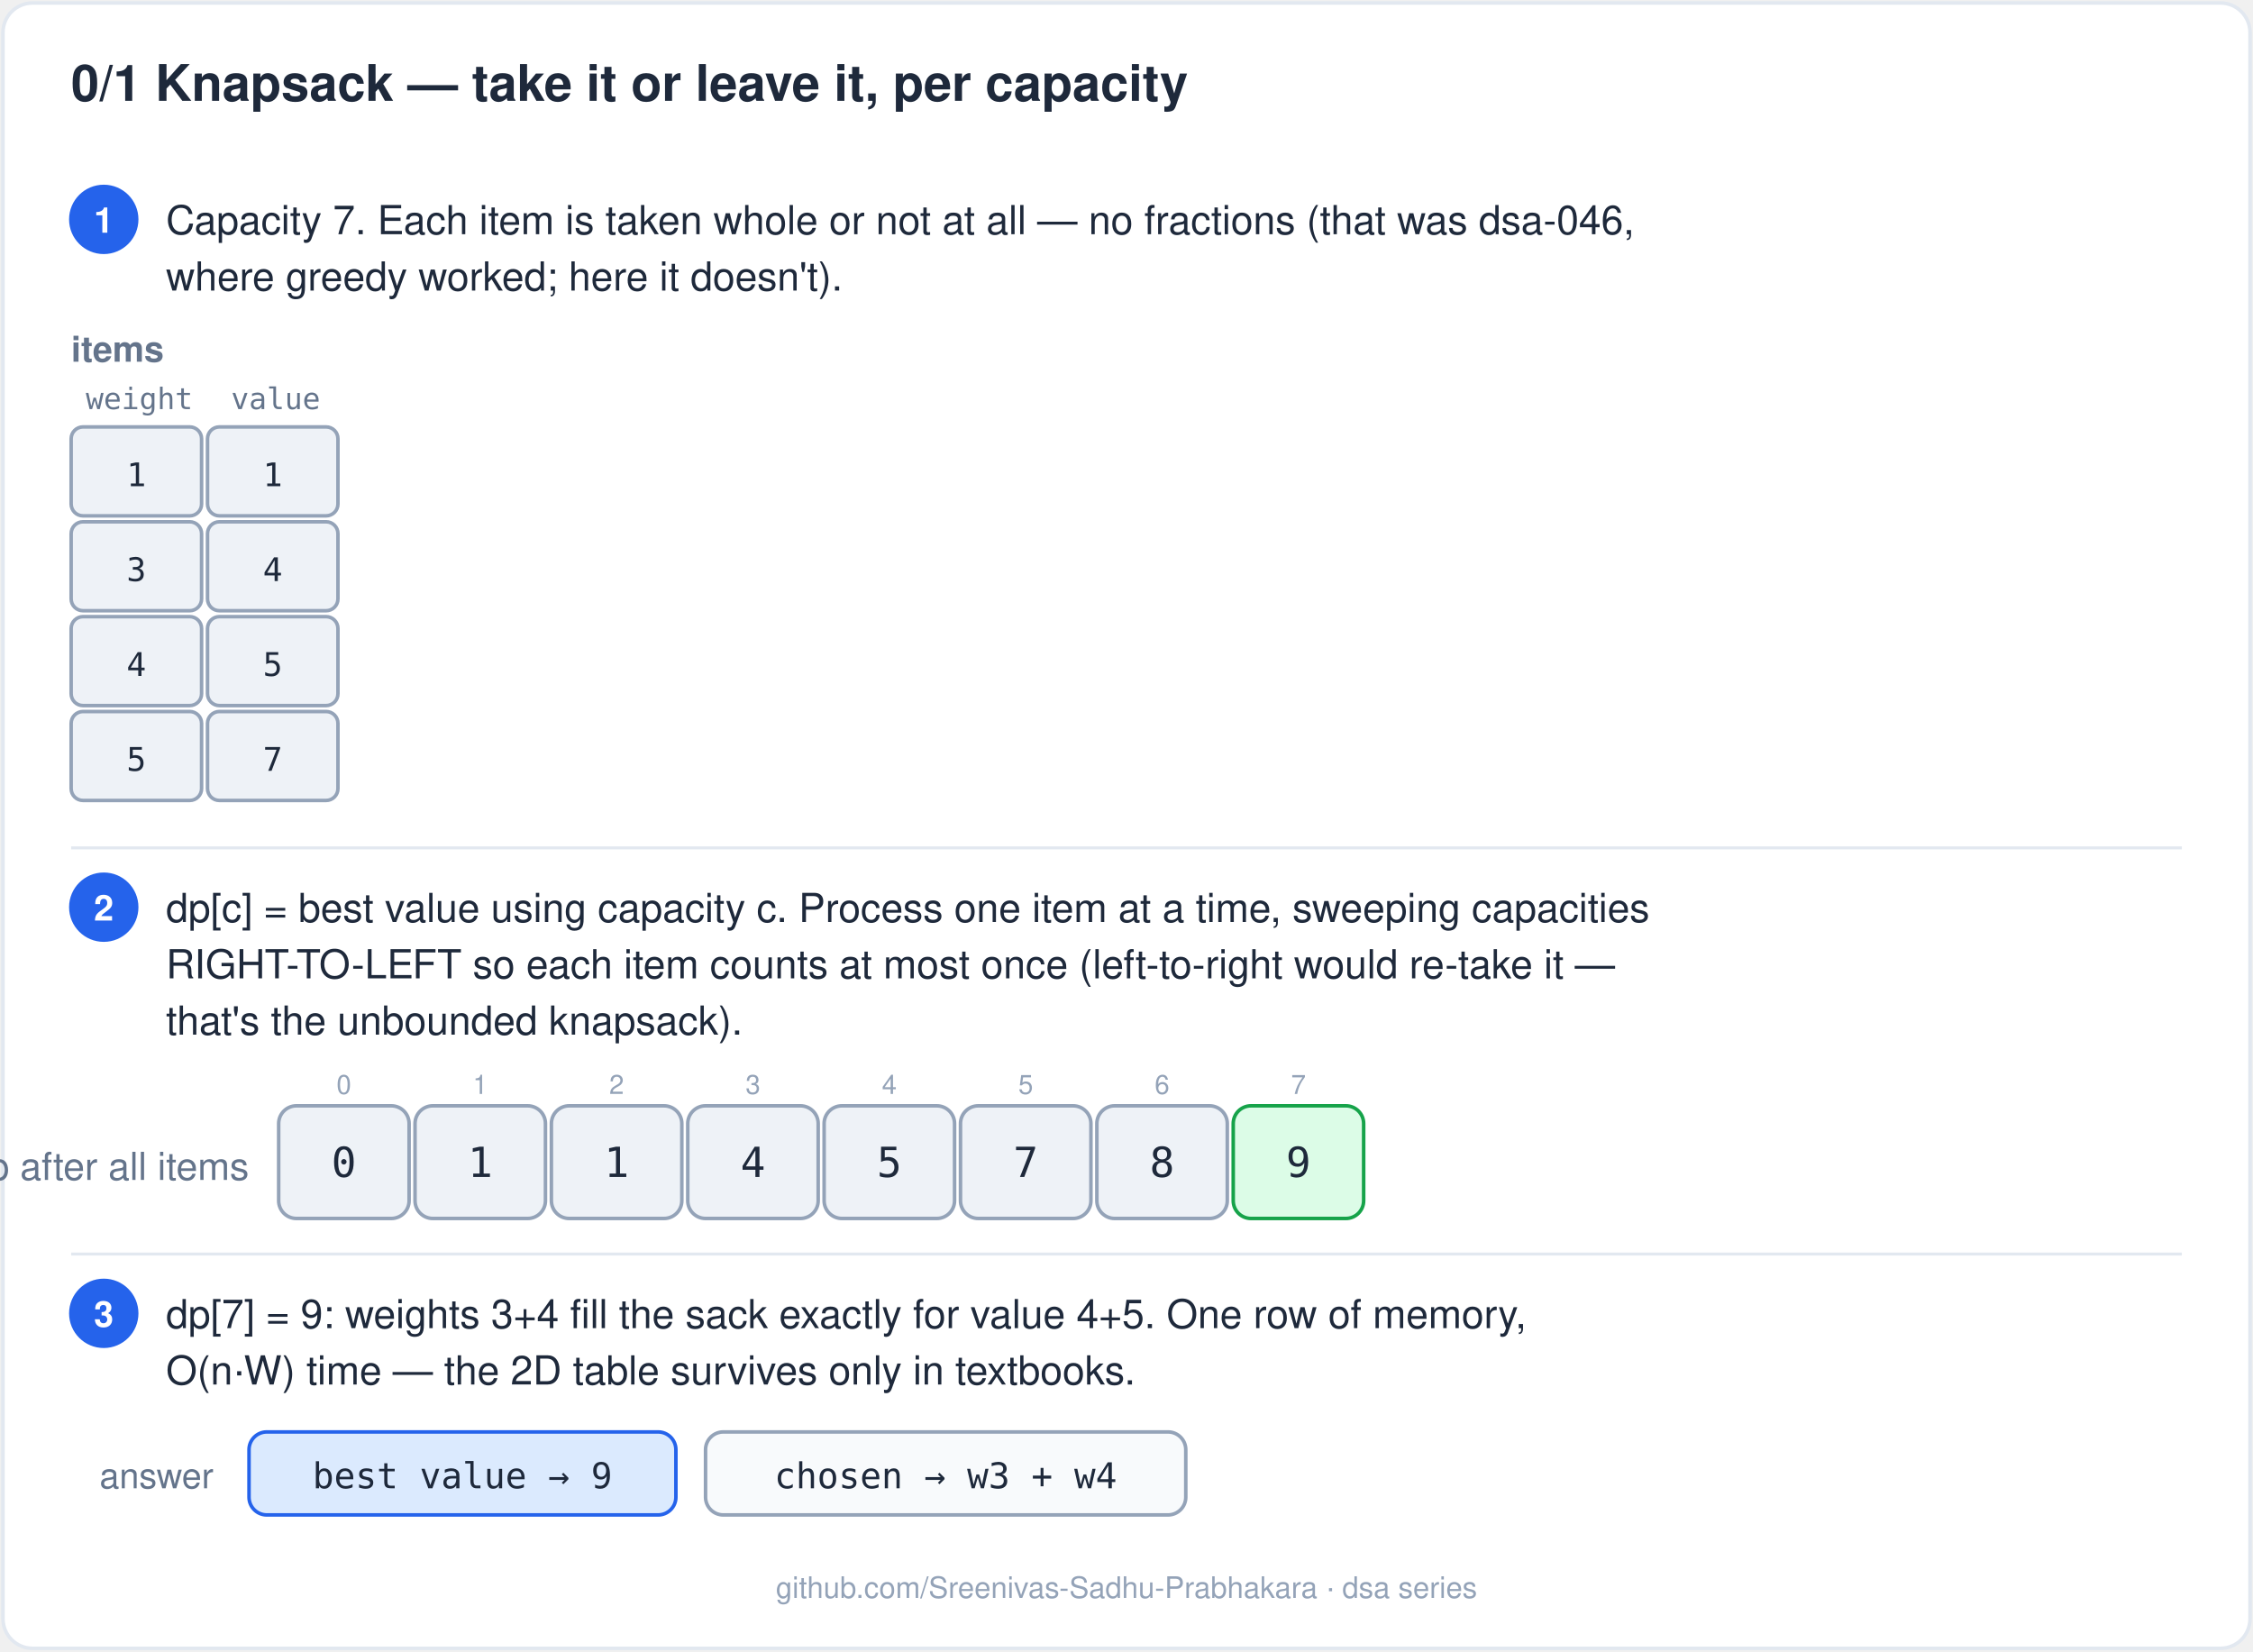
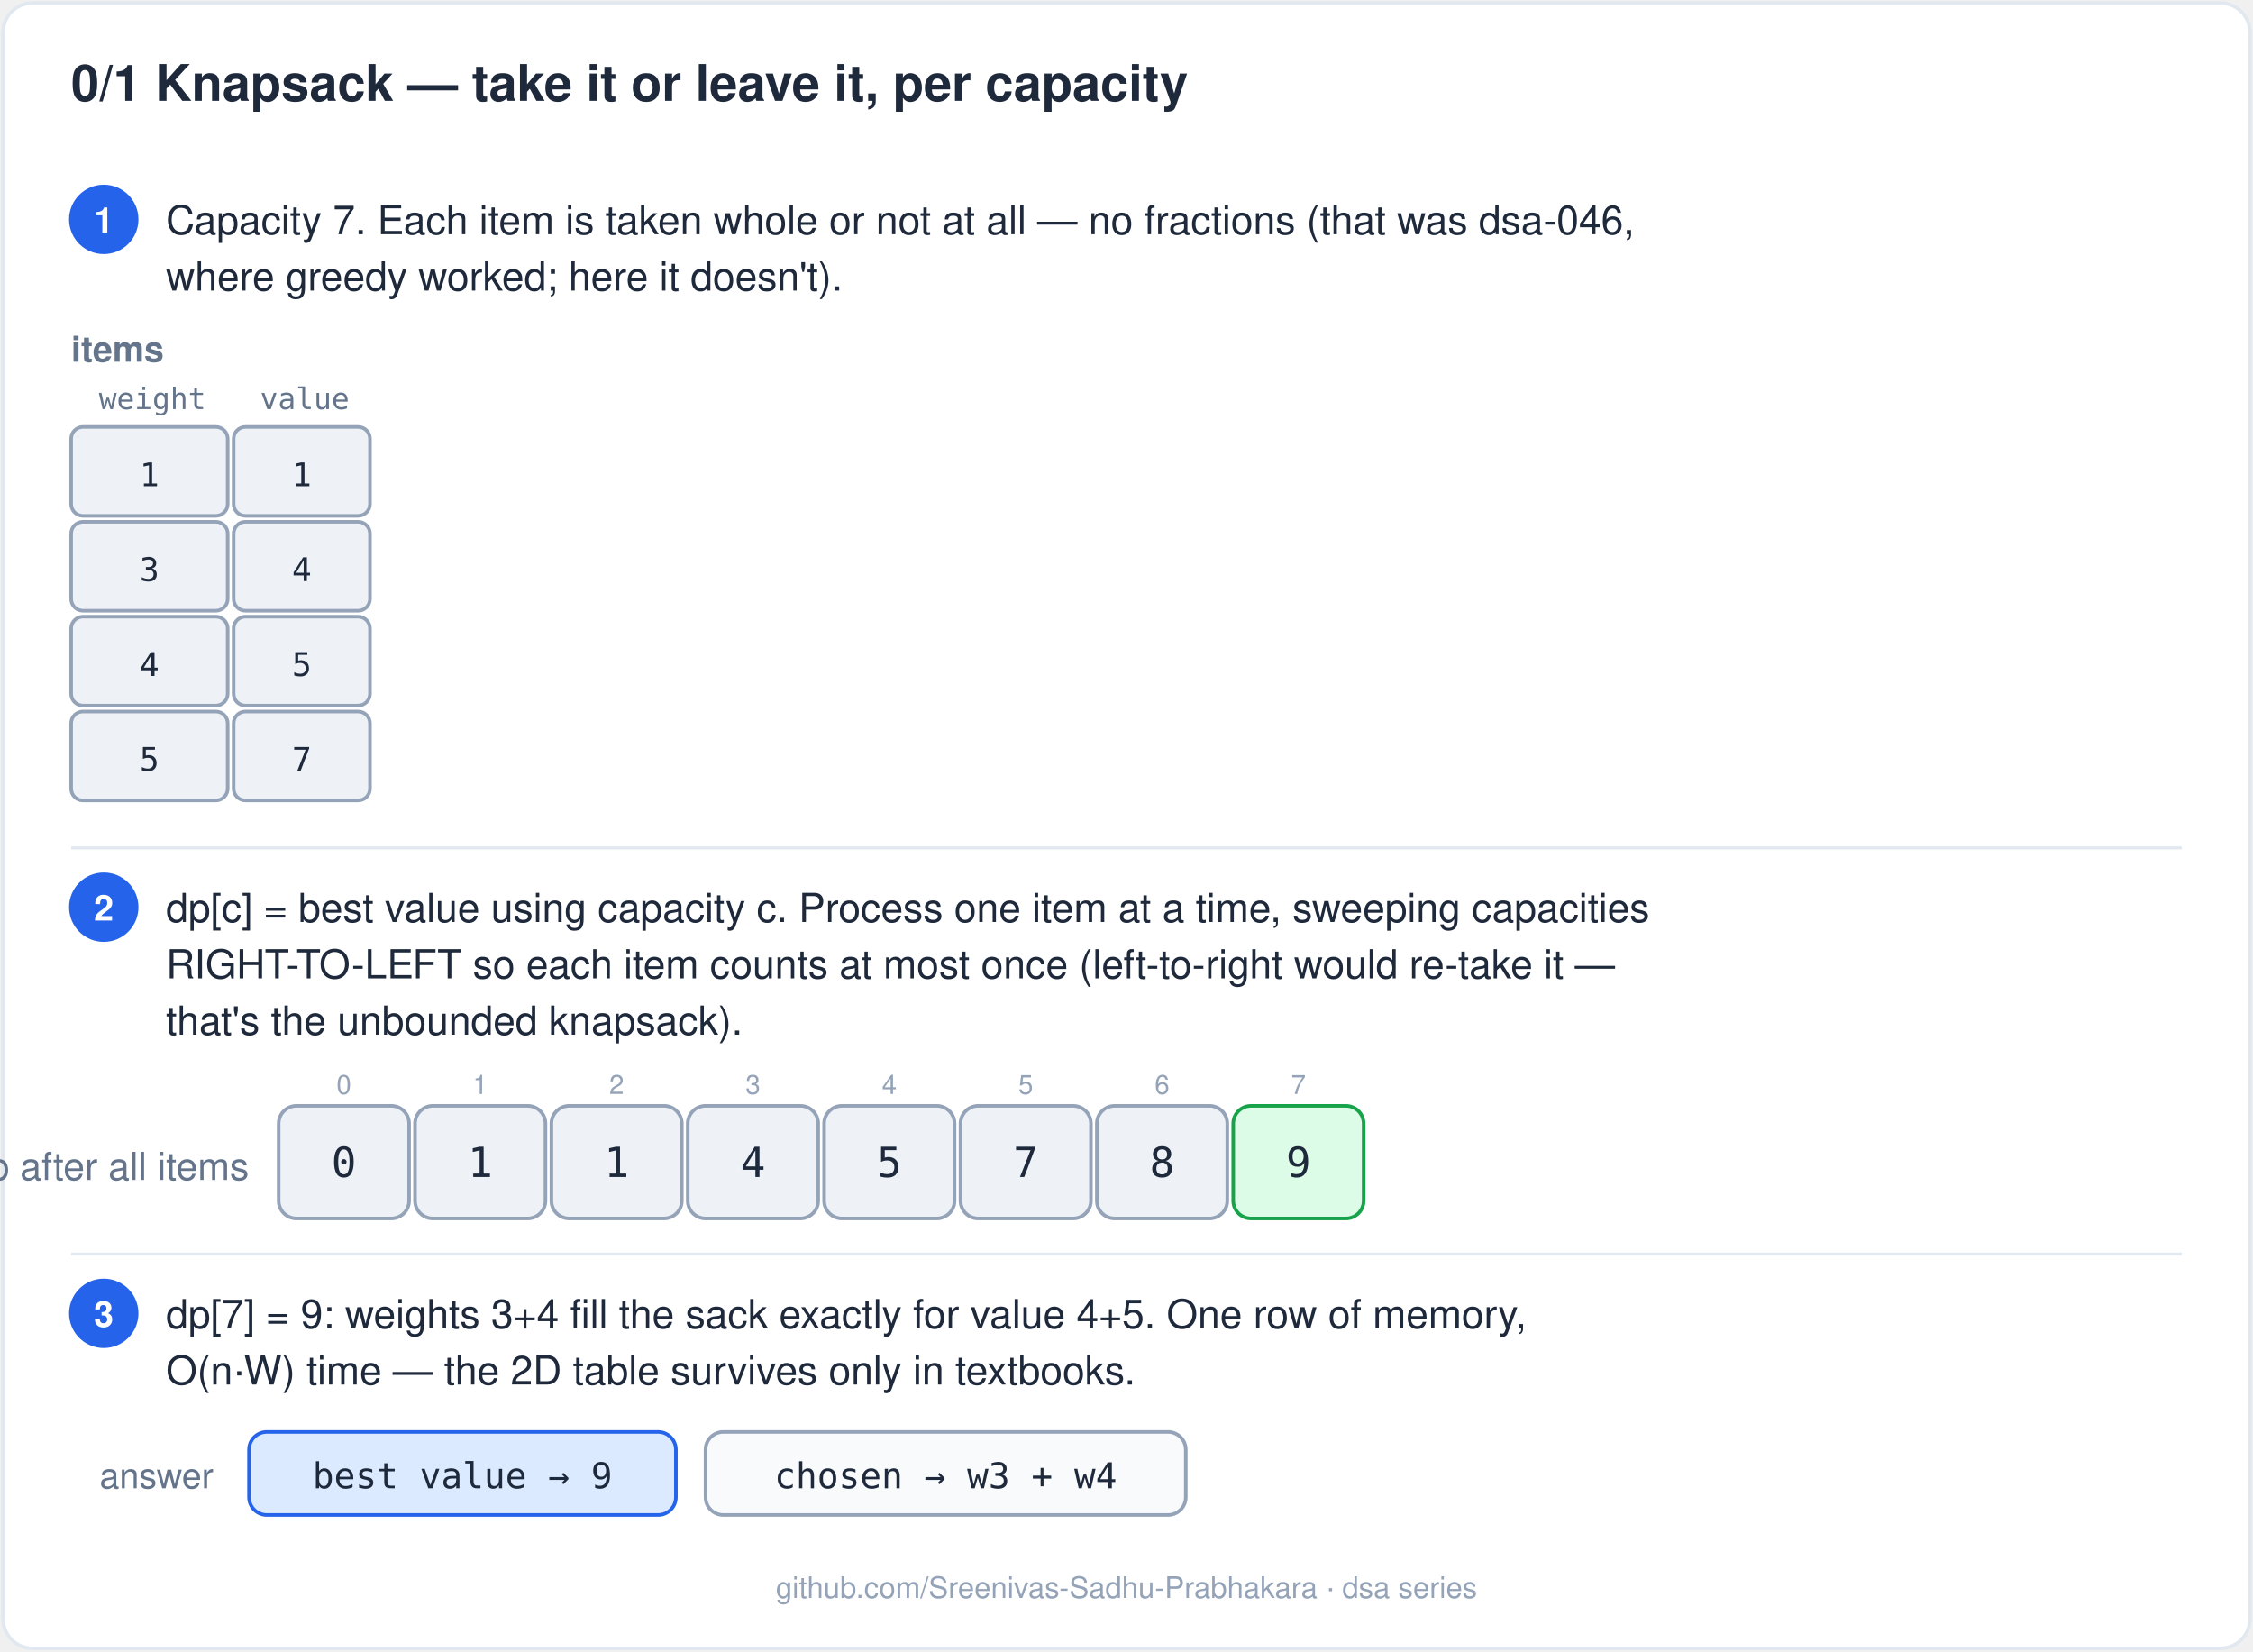
<svg xmlns="http://www.w3.org/2000/svg" width="760" height="557" viewBox="0 0 760 557" role="img" aria-label="Step-by-step visual walkthrough">
  <defs>
    <marker id="arr" markerWidth="8" markerHeight="8" refX="6" refY="3" orient="auto">
      <path d="M0,0 L7,3 L0,6 z" fill="context-stroke" />
    </marker>
  </defs>
  <rect x="1.0" y="1.0" width="758.0" height="555.0" rx="10" fill="#ffffff" stroke="#e2e8f0" stroke-width="1.2" />
  <text x="24.0" y="34.0" font-family="-apple-system,Segoe UI,Helvetica,Arial,sans-serif" font-size="17" fill="#1e293b" text-anchor="start" font-weight="600">0/1 Knapsack — take it or leave it, per capacity</text>
  <circle cx="35.0" cy="74.0" r="11" fill="#2563eb" stroke="#2563eb" stroke-width="1.4" />
  <text x="35.0" y="78.5" font-family="-apple-system,Segoe UI,Helvetica,Arial,sans-serif" font-size="12" fill="#ffffff" text-anchor="middle" font-weight="600">1</text>
  <text x="56.0" y="79.0" font-family="-apple-system,Segoe UI,Helvetica,Arial,sans-serif" font-size="13.5" fill="#1e293b" text-anchor="start">Capacity 7. Each item is taken whole or not at all — no fractions (that was dsa-046,</text>
  <text x="56.0" y="98.0" font-family="-apple-system,Segoe UI,Helvetica,Arial,sans-serif" font-size="13.5" fill="#1e293b" text-anchor="start">where greedy worked; here it doesn't).</text>
  <text x="24.0" y="122.0" font-family="-apple-system,Segoe UI,Helvetica,Arial,sans-serif" font-size="12" fill="#64748b" text-anchor="start" font-weight="600">items</text>
-   <text x="47.0" y="138.0" font-family="ui-monospace,Menlo,monospace" font-size="10" fill="#64748b" text-anchor="middle">weight</text>
-   <text x="93.0" y="138.0" font-family="ui-monospace,Menlo,monospace" font-size="10" fill="#64748b" text-anchor="middle">value</text>
-   <rect x="24.0" y="144.0" width="44.0" height="30.0" rx="4" fill="#eef2f7" stroke="#94a3b8" stroke-width="1.2" />
-   <text x="46.0" y="164.0" font-family="ui-monospace,Menlo,monospace" font-size="11" fill="#1e293b" text-anchor="middle">1</text>
-   <rect x="70.0" y="144.0" width="44.0" height="30.0" rx="4" fill="#eef2f7" stroke="#94a3b8" stroke-width="1.2" />
-   <text x="92.0" y="164.0" font-family="ui-monospace,Menlo,monospace" font-size="11" fill="#1e293b" text-anchor="middle">1</text>
-   <rect x="24.0" y="176.0" width="44.0" height="30.0" rx="4" fill="#eef2f7" stroke="#94a3b8" stroke-width="1.2" />
-   <text x="46.0" y="196.0" font-family="ui-monospace,Menlo,monospace" font-size="11" fill="#1e293b" text-anchor="middle">3</text>
-   <rect x="70.0" y="176.0" width="44.0" height="30.0" rx="4" fill="#eef2f7" stroke="#94a3b8" stroke-width="1.2" />
-   <text x="92.0" y="196.0" font-family="ui-monospace,Menlo,monospace" font-size="11" fill="#1e293b" text-anchor="middle">4</text>
-   <rect x="24.0" y="208.0" width="44.0" height="30.0" rx="4" fill="#eef2f7" stroke="#94a3b8" stroke-width="1.2" />
-   <text x="46.0" y="228.0" font-family="ui-monospace,Menlo,monospace" font-size="11" fill="#1e293b" text-anchor="middle">4</text>
-   <rect x="70.0" y="208.0" width="44.0" height="30.0" rx="4" fill="#eef2f7" stroke="#94a3b8" stroke-width="1.2" />
-   <text x="92.0" y="228.0" font-family="ui-monospace,Menlo,monospace" font-size="11" fill="#1e293b" text-anchor="middle">5</text>
-   <rect x="24.0" y="240.0" width="44.0" height="30.0" rx="4" fill="#eef2f7" stroke="#94a3b8" stroke-width="1.2" />
-   <text x="46.0" y="260.0" font-family="ui-monospace,Menlo,monospace" font-size="11" fill="#1e293b" text-anchor="middle">5</text>
-   <rect x="70.0" y="240.0" width="44.0" height="30.0" rx="4" fill="#eef2f7" stroke="#94a3b8" stroke-width="1.2" />
-   <text x="92.0" y="260.0" font-family="ui-monospace,Menlo,monospace" font-size="11" fill="#1e293b" text-anchor="middle">7</text>
+   <text x="51.4" y="138.0" font-family="ui-monospace,Menlo,monospace" font-size="10" fill="#64748b" text-anchor="middle">weight</text>
+   <text x="102.8" y="138.0" font-family="ui-monospace,Menlo,monospace" font-size="10" fill="#64748b" text-anchor="middle">value</text>
+   <rect x="24.0" y="144.0" width="52.8" height="30.0" rx="4" fill="#eef2f7" stroke="#94a3b8" stroke-width="1.2" />
+   <text x="50.4" y="164.0" font-family="ui-monospace,Menlo,monospace" font-size="11" fill="#1e293b" text-anchor="middle">1</text>
+   <rect x="78.8" y="144.0" width="46.0" height="30.0" rx="4" fill="#eef2f7" stroke="#94a3b8" stroke-width="1.2" />
+   <text x="101.8" y="164.0" font-family="ui-monospace,Menlo,monospace" font-size="11" fill="#1e293b" text-anchor="middle">1</text>
+   <rect x="24.0" y="176.0" width="52.8" height="30.0" rx="4" fill="#eef2f7" stroke="#94a3b8" stroke-width="1.2" />
+   <text x="50.4" y="196.0" font-family="ui-monospace,Menlo,monospace" font-size="11" fill="#1e293b" text-anchor="middle">3</text>
+   <rect x="78.8" y="176.0" width="46.0" height="30.0" rx="4" fill="#eef2f7" stroke="#94a3b8" stroke-width="1.2" />
+   <text x="101.8" y="196.0" font-family="ui-monospace,Menlo,monospace" font-size="11" fill="#1e293b" text-anchor="middle">4</text>
+   <rect x="24.0" y="208.0" width="52.8" height="30.0" rx="4" fill="#eef2f7" stroke="#94a3b8" stroke-width="1.2" />
+   <text x="50.4" y="228.0" font-family="ui-monospace,Menlo,monospace" font-size="11" fill="#1e293b" text-anchor="middle">4</text>
+   <rect x="78.8" y="208.0" width="46.0" height="30.0" rx="4" fill="#eef2f7" stroke="#94a3b8" stroke-width="1.2" />
+   <text x="101.8" y="228.0" font-family="ui-monospace,Menlo,monospace" font-size="11" fill="#1e293b" text-anchor="middle">5</text>
+   <rect x="24.0" y="240.0" width="52.8" height="30.0" rx="4" fill="#eef2f7" stroke="#94a3b8" stroke-width="1.2" />
+   <text x="50.4" y="260.0" font-family="ui-monospace,Menlo,monospace" font-size="11" fill="#1e293b" text-anchor="middle">5</text>
+   <rect x="78.8" y="240.0" width="46.0" height="30.0" rx="4" fill="#eef2f7" stroke="#94a3b8" stroke-width="1.2" />
+   <text x="101.8" y="260.0" font-family="ui-monospace,Menlo,monospace" font-size="11" fill="#1e293b" text-anchor="middle">7</text>
  <line x1="24.0" y1="286.0" x2="736.0" y2="286.0" stroke="#e2e8f0" stroke-width="1" />
  <circle cx="35.0" cy="306.0" r="11" fill="#2563eb" stroke="#2563eb" stroke-width="1.4" />
  <text x="35.0" y="310.5" font-family="-apple-system,Segoe UI,Helvetica,Arial,sans-serif" font-size="12" fill="#ffffff" text-anchor="middle" font-weight="600">2</text>
  <text x="56.0" y="311.0" font-family="-apple-system,Segoe UI,Helvetica,Arial,sans-serif" font-size="13.5" fill="#1e293b" text-anchor="start">dp[c] = best value using capacity c. Process one item at a time, sweeping capacities</text>
  <text x="56.0" y="330.0" font-family="-apple-system,Segoe UI,Helvetica,Arial,sans-serif" font-size="13.5" fill="#1e293b" text-anchor="start">RIGHT-TO-LEFT so each item counts at most once (left-to-right would re-take it —</text>
  <text x="56.0" y="349.0" font-family="-apple-system,Segoe UI,Helvetica,Arial,sans-serif" font-size="13.5" fill="#1e293b" text-anchor="start">that's the unbounded knapsack).</text>
  <text x="84.0" y="398.0" font-family="-apple-system,Segoe UI,Helvetica,Arial,sans-serif" font-size="13" fill="#64748b" text-anchor="end">dp after all items</text>
  <rect x="94.0" y="373.0" width="44.0" height="38.0" rx="6" fill="#eef2f7" stroke="#94a3b8" stroke-width="1.2" />
  <text x="116.0" y="397.0" font-family="ui-monospace,Menlo,monospace" font-size="14" fill="#1e293b" text-anchor="middle">0</text>
  <text x="116.0" y="369.0" font-family="-apple-system,Segoe UI,Helvetica,Arial,sans-serif" font-size="9" fill="#94a3b8" text-anchor="middle">0</text>
  <rect x="140.0" y="373.0" width="44.0" height="38.0" rx="6" fill="#eef2f7" stroke="#94a3b8" stroke-width="1.2" />
  <text x="162.0" y="397.0" font-family="ui-monospace,Menlo,monospace" font-size="14" fill="#1e293b" text-anchor="middle">1</text>
  <text x="162.0" y="369.0" font-family="-apple-system,Segoe UI,Helvetica,Arial,sans-serif" font-size="9" fill="#94a3b8" text-anchor="middle">1</text>
  <rect x="186.0" y="373.0" width="44.0" height="38.0" rx="6" fill="#eef2f7" stroke="#94a3b8" stroke-width="1.2" />
  <text x="208.0" y="397.0" font-family="ui-monospace,Menlo,monospace" font-size="14" fill="#1e293b" text-anchor="middle">1</text>
  <text x="208.0" y="369.0" font-family="-apple-system,Segoe UI,Helvetica,Arial,sans-serif" font-size="9" fill="#94a3b8" text-anchor="middle">2</text>
  <rect x="232.0" y="373.0" width="44.0" height="38.0" rx="6" fill="#eef2f7" stroke="#94a3b8" stroke-width="1.2" />
  <text x="254.0" y="397.0" font-family="ui-monospace,Menlo,monospace" font-size="14" fill="#1e293b" text-anchor="middle">4</text>
  <text x="254.0" y="369.0" font-family="-apple-system,Segoe UI,Helvetica,Arial,sans-serif" font-size="9" fill="#94a3b8" text-anchor="middle">3</text>
  <rect x="278.0" y="373.0" width="44.0" height="38.0" rx="6" fill="#eef2f7" stroke="#94a3b8" stroke-width="1.2" />
  <text x="300.0" y="397.0" font-family="ui-monospace,Menlo,monospace" font-size="14" fill="#1e293b" text-anchor="middle">5</text>
  <text x="300.0" y="369.0" font-family="-apple-system,Segoe UI,Helvetica,Arial,sans-serif" font-size="9" fill="#94a3b8" text-anchor="middle">4</text>
  <rect x="324.0" y="373.0" width="44.0" height="38.0" rx="6" fill="#eef2f7" stroke="#94a3b8" stroke-width="1.2" />
  <text x="346.0" y="397.0" font-family="ui-monospace,Menlo,monospace" font-size="14" fill="#1e293b" text-anchor="middle">7</text>
  <text x="346.0" y="369.0" font-family="-apple-system,Segoe UI,Helvetica,Arial,sans-serif" font-size="9" fill="#94a3b8" text-anchor="middle">5</text>
  <rect x="370.0" y="373.0" width="44.0" height="38.0" rx="6" fill="#eef2f7" stroke="#94a3b8" stroke-width="1.2" />
  <text x="392.0" y="397.0" font-family="ui-monospace,Menlo,monospace" font-size="14" fill="#1e293b" text-anchor="middle">8</text>
  <text x="392.0" y="369.0" font-family="-apple-system,Segoe UI,Helvetica,Arial,sans-serif" font-size="9" fill="#94a3b8" text-anchor="middle">6</text>
  <rect x="416.0" y="373.0" width="44.0" height="38.0" rx="6" fill="#dcfce7" stroke="#16a34a" stroke-width="1.2" />
  <text x="438.0" y="397.0" font-family="ui-monospace,Menlo,monospace" font-size="14" fill="#1e293b" text-anchor="middle">9</text>
  <text x="438.0" y="369.0" font-family="-apple-system,Segoe UI,Helvetica,Arial,sans-serif" font-size="9" fill="#94a3b8" text-anchor="middle">7</text>
  <line x1="24.0" y1="423.0" x2="736.0" y2="423.0" stroke="#e2e8f0" stroke-width="1" />
  <circle cx="35.0" cy="443.0" r="11" fill="#2563eb" stroke="#2563eb" stroke-width="1.4" />
  <text x="35.0" y="447.5" font-family="-apple-system,Segoe UI,Helvetica,Arial,sans-serif" font-size="12" fill="#ffffff" text-anchor="middle" font-weight="600">3</text>
  <text x="56.0" y="448.0" font-family="-apple-system,Segoe UI,Helvetica,Arial,sans-serif" font-size="13.5" fill="#1e293b" text-anchor="start">dp[7] = 9: weights 3+4 fill the sack exactly for value 4+5. One row of memory,</text>
  <text x="56.0" y="467.0" font-family="-apple-system,Segoe UI,Helvetica,Arial,sans-serif" font-size="13.5" fill="#1e293b" text-anchor="start">O(n·W) time — the 2D table survives only in textbooks.</text>
  <text x="72.0" y="502.0" font-family="-apple-system,Segoe UI,Helvetica,Arial,sans-serif" font-size="12" fill="#64748b" text-anchor="end">answer</text>
  <rect x="84.0" y="483.0" width="144.0" height="28.0" rx="6" fill="#dbeafe" stroke="#2563eb" stroke-width="1.2" />
  <text x="156.0" y="502.0" font-family="ui-monospace,Menlo,monospace" font-size="12" fill="#1e293b" text-anchor="middle">best value → 9</text>
  <rect x="238.0" y="483.0" width="162.0" height="28.0" rx="6" fill="#f8fafc" stroke="#94a3b8" stroke-width="1.2" />
  <text x="319.0" y="502.0" font-family="ui-monospace,Menlo,monospace" font-size="12" fill="#1e293b" text-anchor="middle">chosen → w3 + w4</text>
  <text x="380.0" y="539.0" font-family="-apple-system,Segoe UI,Helvetica,Arial,sans-serif" font-size="10" fill="#94a3b8" text-anchor="middle">github.com/Sreenivas-Sadhu-Prabhakara · dsa series</text>
</svg>
